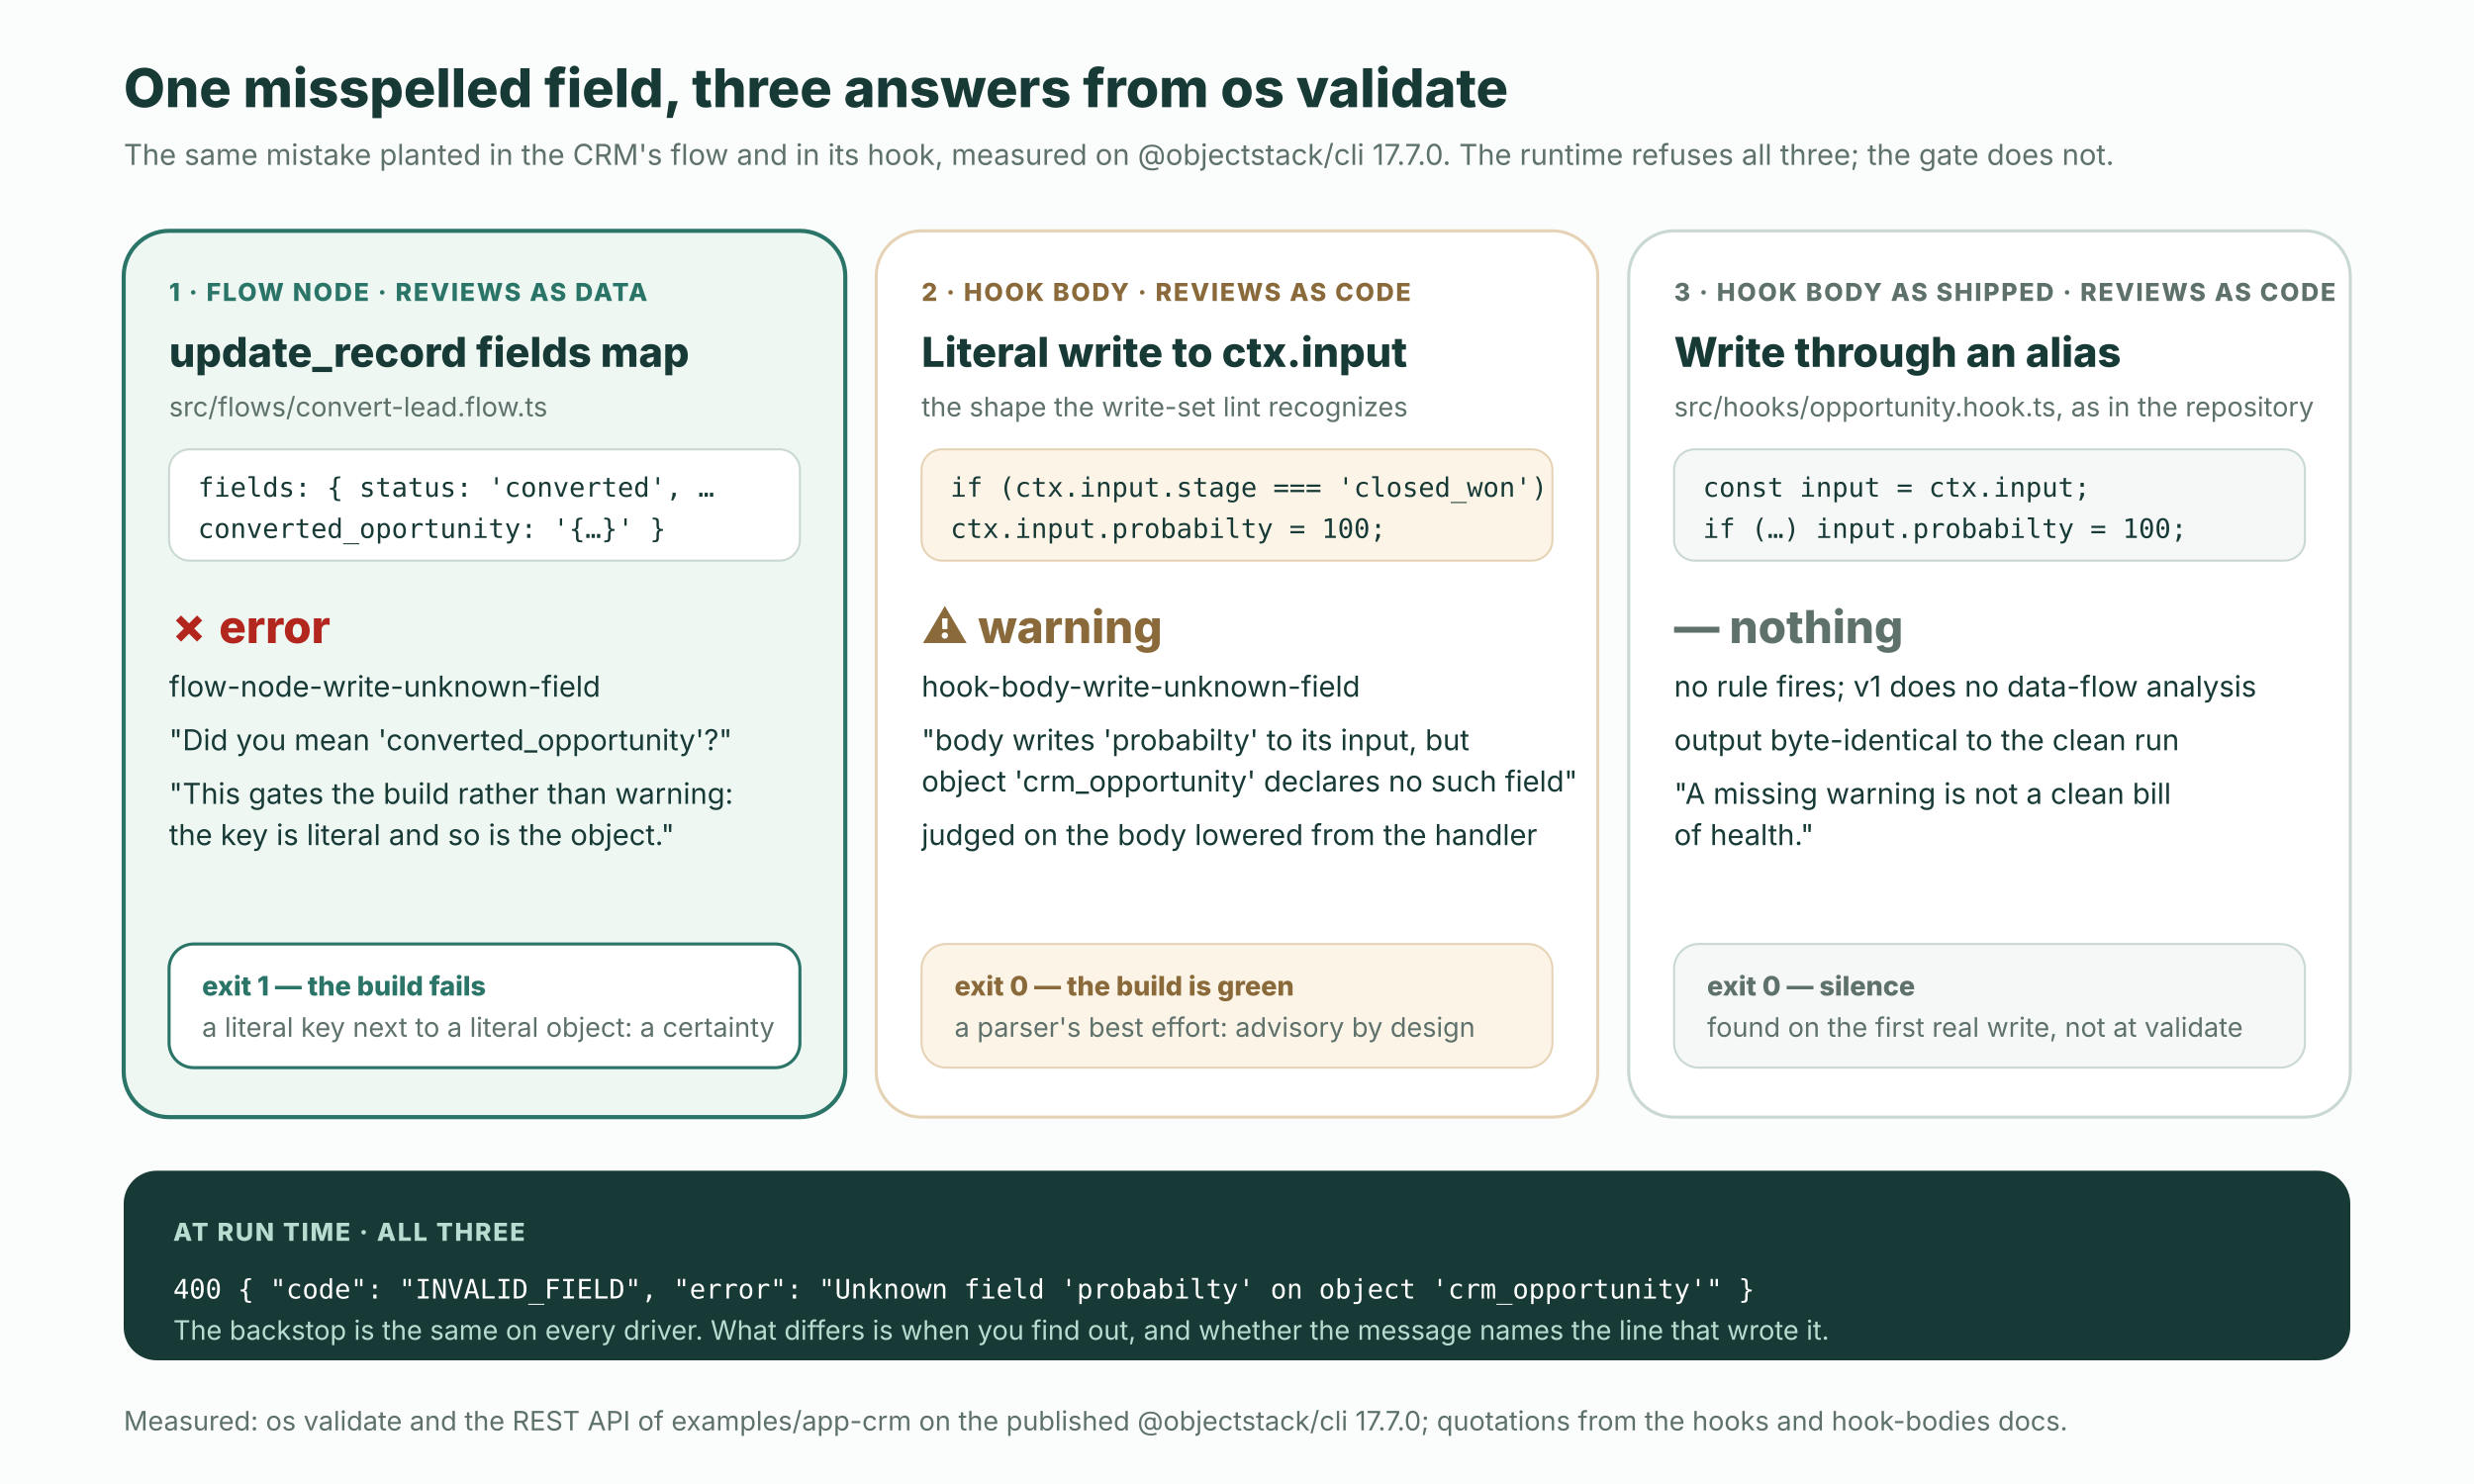
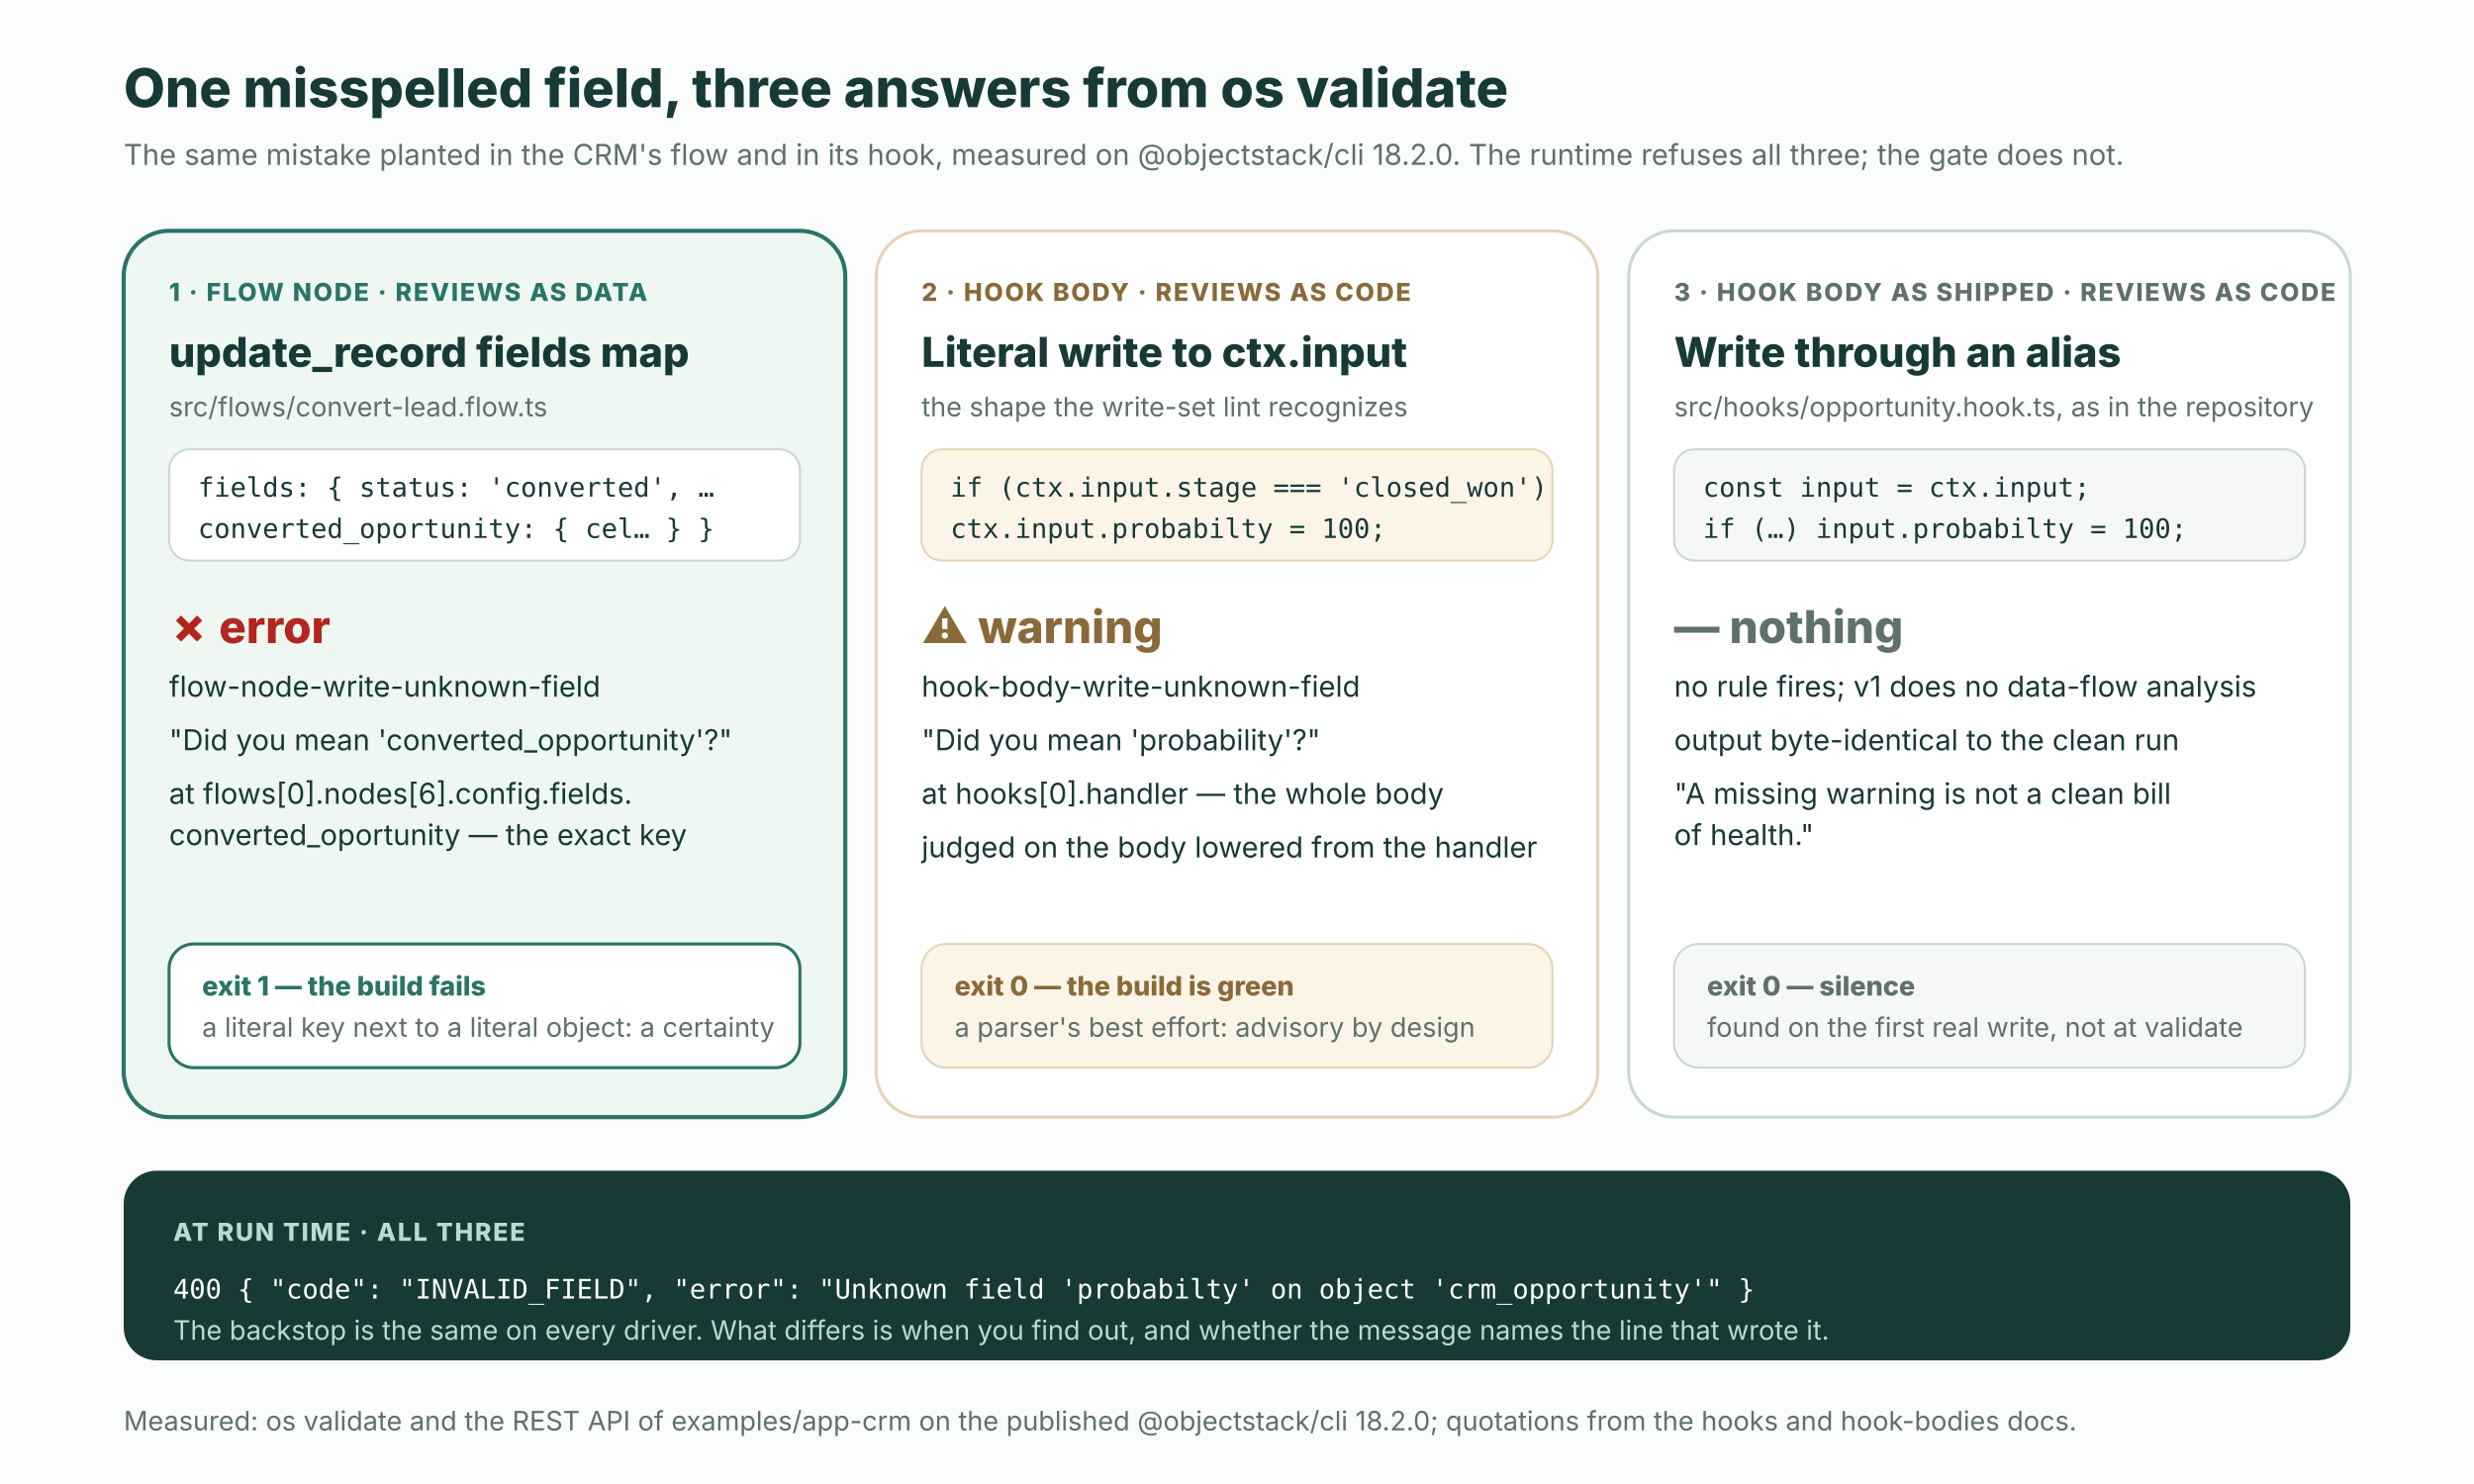
- <svg xmlns="http://www.w3.org/2000/svg" viewBox="0 0 1200 720" role="img" aria-label="One misspelled field name planted in three places on the bundled CRM, and what os validate on @objectstack/cli 17.7.0 answers. In a flow update_record node: an error, flow-node-write-unknown-field, with Did you mean converted_opportunity, exit 1, reviewable as data. In a hook body written as ctx.input.probabilty: a warning, hook-body-write-unknown-field, exit 0 and a green build, reviewable as code. In the hook body as the CRM ships it, through a local alias of ctx.input: nothing at all, exit 0, output identical to the clean run. A bar across the bottom: at run time all three are refused with INVALID_FIELD 400, the backstop that names the field far from where it was written">
+ <svg xmlns="http://www.w3.org/2000/svg" viewBox="0 0 1200 720" role="img" aria-label="One misspelled field name planted in three places on the bundled CRM, and what os validate on @objectstack/cli 18.2.0 answers. In a flow update_record node: an error, flow-node-write-unknown-field, anchored on the fields key, with Did you mean converted_opportunity, exit 1, reviewable as data. In a hook body written as ctx.input.probabilty: a warning, hook-body-write-unknown-field, anchored on the whole handler, with Did you mean probability, exit 0 and a green build, reviewable as code. In the hook body as the CRM ships it, through a local alias of ctx.input: nothing at all, exit 0, output identical to the clean run. A bar across the bottom: at run time all three are refused with INVALID_FIELD 400, the backstop that names the field but not the line that wrote it">
  <defs>
    <style>
      text{font-family:-apple-system,BlinkMacSystemFont,"Segoe UI",sans-serif;fill:#173a36}
      .h{font-size:26px;font-weight:780}
      .note{font-size:14px;fill:#5e716b}
      .cap{font-size:12px;font-weight:780;letter-spacing:.07em}
      .name{font-size:20px;font-weight:780}
      .sub{font-size:13px;fill:#5e716b}
      .code{font-family:ui-monospace,SFMono-Regular,Menlo,Consolas,monospace;font-size:13px;fill:#173a36}
      .row{font-size:14px}
      .small{font-size:13px;fill:#5e716b}
      .verdict{font-size:22px;font-weight:800}
      .exit{font-size:13px;font-weight:760}
    </style>
  </defs>
  <rect width="1200" height="720" fill="#fbfdfc" />
  <text x="60" y="52" class="h">One misspelled field, three answers from os validate</text>
-   <text x="60" y="80" class="note">The same mistake planted in the CRM's flow and in its hook, measured on @objectstack/cli 17.7.0. The runtime refuses all three; the gate does not.</text>
+   <text x="60" y="80" class="note">The same mistake planted in the CRM's flow and in its hook, measured on @objectstack/cli 18.2.0. The runtime refuses all three; the gate does not.</text>
  <g transform="translate(60 112)">
    <rect width="350" height="430" rx="22" fill="#eef7f2" stroke="#2a7468" stroke-width="2" />
    <text x="22" y="34" class="cap" style="fill:#2a7468">1 · FLOW NODE · REVIEWS AS DATA</text>
    <text x="22" y="66" class="name">update_record fields map</text>
    <text x="22" y="90" class="sub">src/flows/convert-lead.flow.ts</text>
    <rect x="22" y="106" width="306" height="54" rx="10" fill="#ffffff" stroke="#c9d8d1" />
    <text x="36" y="129" class="code">fields: { status: 'converted', …</text>
-     <text x="36" y="149" class="code">  converted_oportunity: '{…}' }</text>
+     <text x="36" y="149" class="code">  converted_oportunity: { cel… } }</text>
    <text x="22" y="200" class="verdict" style="fill:#b3261e">✗ error</text>
    <text x="22" y="226" class="row">flow-node-write-unknown-field</text>
    <text x="22" y="252" class="row">"Did you mean 'converted_opportunity'?"</text>
-     <text x="22" y="278" class="row">"This gates the build rather than warning:</text>
-     <text x="22" y="298" class="row">the key is literal and so is the object."</text>
+     <text x="22" y="278" class="row">at flows[0].nodes[6].config.fields.</text>
+     <text x="22" y="298" class="row">converted_oportunity — the exact key</text>
    <g transform="translate(22 346)">
      <rect width="306" height="60" rx="12" fill="#ffffff" stroke="#2a7468" stroke-width="1.5" />
      <text x="16" y="25" class="exit" style="fill:#2a7468">exit 1 — the build fails</text>
      <text x="16" y="45" class="small">a literal key next to a literal object: a certainty</text>
    </g>
  </g>
  <g transform="translate(425 112)">
    <rect width="350" height="430" rx="22" fill="#ffffff" stroke="#e6d3b6" stroke-width="1.5" />
    <text x="22" y="34" class="cap" style="fill:#8a6a3a">2 · HOOK BODY · REVIEWS AS CODE</text>
    <text x="22" y="66" class="name">Literal write to ctx.input</text>
    <text x="22" y="90" class="sub">the shape the write-set lint recognizes</text>
    <rect x="22" y="106" width="306" height="54" rx="10" fill="#fdf4e8" stroke="#e6d3b6" />
    <text x="36" y="129" class="code">if (ctx.input.stage === 'closed_won')</text>
    <text x="36" y="149" class="code">  ctx.input.probabilty = 100;</text>
    <text x="22" y="200" class="verdict" style="fill:#8a6a3a">⚠ warning</text>
    <text x="22" y="226" class="row">hook-body-write-unknown-field</text>
-     <text x="22" y="252" class="row">"body writes 'probabilty' to its input, but</text>
-     <text x="22" y="272" class="row">object 'crm_opportunity' declares no such field"</text>
-     <text x="22" y="298" class="row">judged on the body lowered from the handler</text>
+     <text x="22" y="252" class="row">"Did you mean 'probability'?"</text>
+     <text x="22" y="278" class="row">at hooks[0].handler — the whole body</text>
+     <text x="22" y="304" class="row">judged on the body lowered from the handler</text>
    <g transform="translate(22 346)">
      <rect width="306" height="60" rx="12" fill="#fdf4e8" stroke="#e6d3b6" />
      <text x="16" y="25" class="exit" style="fill:#8a6a3a">exit 0 — the build is green</text>
      <text x="16" y="45" class="small">a parser's best effort: advisory by design</text>
    </g>
  </g>
  <g transform="translate(790 112)">
    <rect width="350" height="430" rx="22" fill="#ffffff" stroke="#c9d8d1" stroke-width="1.5" />
    <text x="22" y="34" class="cap" style="fill:#5e716b">3 · HOOK BODY AS SHIPPED · REVIEWS AS CODE</text>
    <text x="22" y="66" class="name">Write through an alias</text>
    <text x="22" y="90" class="sub">src/hooks/opportunity.hook.ts, as in the repository</text>
    <rect x="22" y="106" width="306" height="54" rx="10" fill="#f6f8f7" stroke="#c9d8d1" />
    <text x="36" y="129" class="code">const input = ctx.input;</text>
    <text x="36" y="149" class="code">if (…) input.probabilty = 100;</text>
    <text x="22" y="200" class="verdict" style="fill:#5e716b">— nothing</text>
    <text x="22" y="226" class="row">no rule fires; v1 does no data-flow analysis</text>
    <text x="22" y="252" class="row">output byte-identical to the clean run</text>
    <text x="22" y="278" class="row">"A missing warning is not a clean bill</text>
    <text x="22" y="298" class="row">of health."</text>
    <g transform="translate(22 346)">
      <rect width="306" height="60" rx="12" fill="#f6f8f7" stroke="#c9d8d1" />
      <text x="16" y="25" class="exit" style="fill:#5e716b">exit 0 — silence</text>
      <text x="16" y="45" class="small">found on the first real write, not at validate</text>
    </g>
  </g>
  <g transform="translate(60 568)">
    <rect width="1080" height="92" rx="16" fill="#173a36" />
    <text x="24" y="34" class="cap" style="fill:#b9dcd0">AT RUN TIME · ALL THREE</text>
    <text x="24" y="62" class="code" style="fill:#ffffff">400  { "code": "INVALID_FIELD", "error": "Unknown field 'probabilty' on object 'crm_opportunity'" }</text>
    <text x="24" y="82" class="small" style="fill:#b9dcd0">The backstop is the same on every driver. What differs is when you find out, and whether the message names the line that wrote it.</text>
  </g>
-   <text x="60" y="694" class="small">Measured: os validate and the REST API of examples/app-crm on the published @objectstack/cli 17.7.0; quotations from the hooks and hook-bodies docs.</text>
+   <text x="60" y="694" class="small">Measured: os validate and the REST API of examples/app-crm on the published @objectstack/cli 18.2.0; quotations from the hooks and hook-bodies docs.</text>
</svg>
